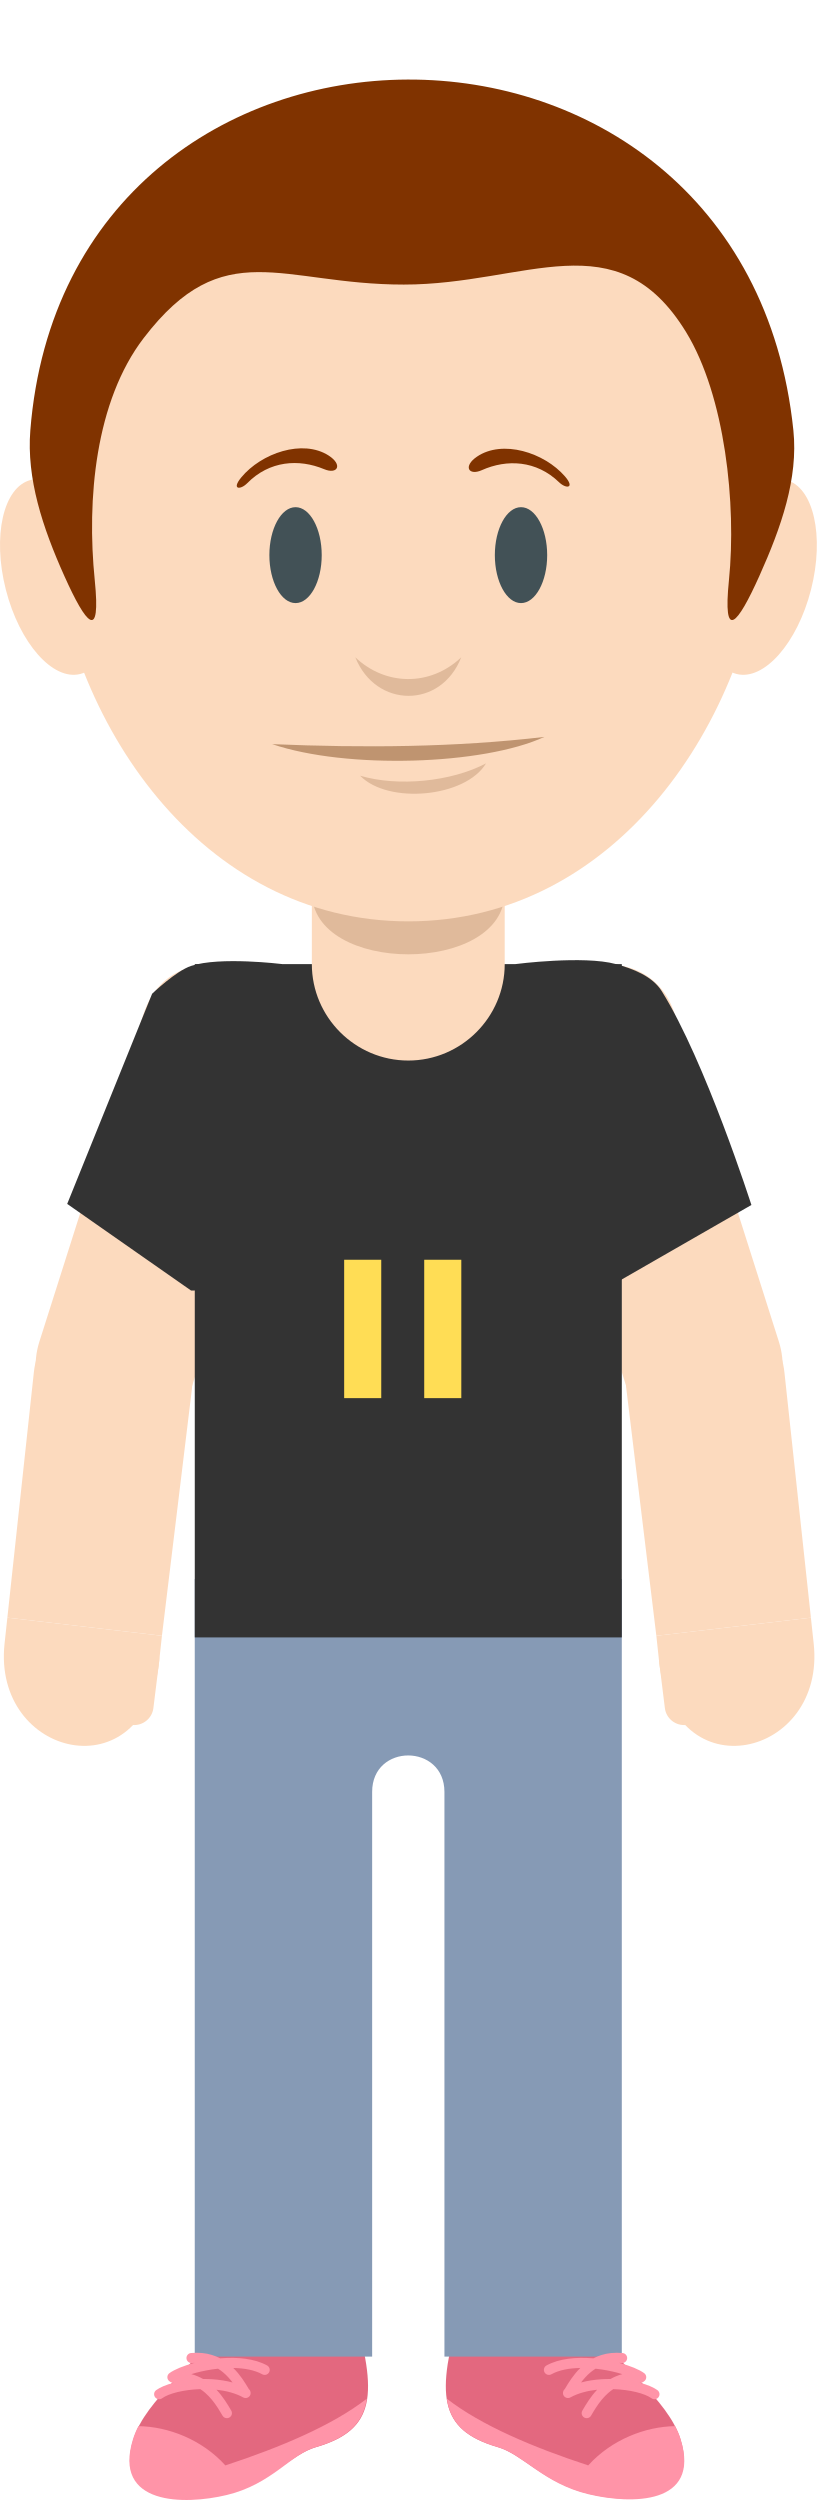
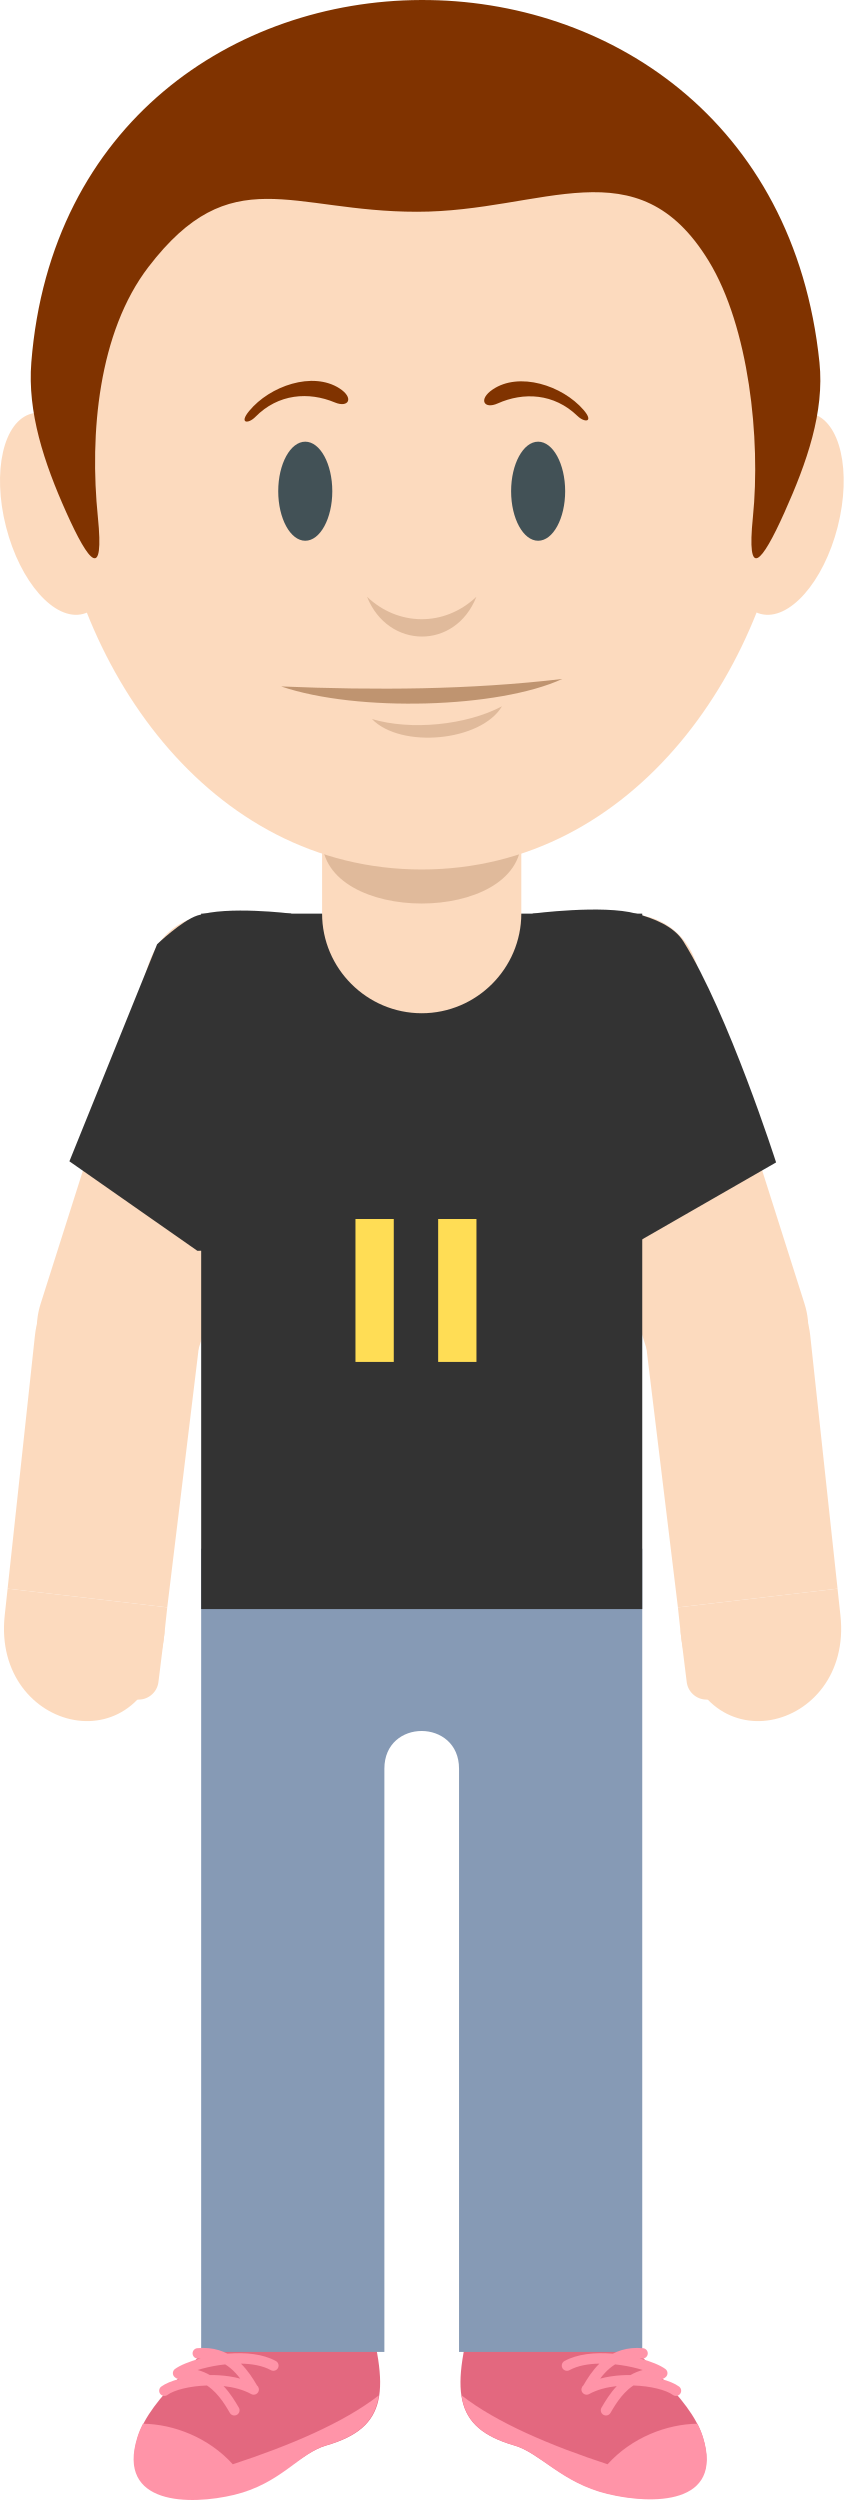
- <svg xmlns="http://www.w3.org/2000/svg" width="31.385mm" height="96.054mm" viewBox="0 0 111.207 340.35" id="svg10614" version="1.1">
+ <svg xmlns="http://www.w3.org/2000/svg" width="13.84mm" height="41.01mm" viewBox="0 0 49.04 145.312" id="svg10614" version="1.1">
  <defs id="defs10616" />
-   <g id="layer1" transform="translate(-538.6823,-239.3303)">
-     <g id="g324" transform="matrix(1.25,0,0,-1.25,594.2667,254.2671)">
-       <path d="M 0,0 C -59.267,0 -44.986,-78.557 0,-78.557 44.987,-78.557 59.266,0 0,0" style="fill:#aa7764;fill-opacity:1;fill-rule:evenodd;stroke:none" id="path326" />
+   <g id="layer1" transform="translate(-538.6823,-434.3674)">
+     <g id="g4606" transform="matrix(0.4409833,0,0,0.4409833,301.1324,324.0507)" style="stroke-width:2.268">
+       <g transform="matrix(1.25,0,0,-1.25,594.2667,254.2671)" id="g324" style="stroke-width:2.268">
+         <path id="path326" style="fill:#aa7764;fill-opacity:1;fill-rule:evenodd;stroke:none;stroke-width:2.268" d="M 0,0 C -59.267,0 -44.986,-78.557 0,-78.557 44.987,-78.557 59.266,0 0,0" />
+       </g>
+       <g transform="matrix(1.25,0,0,-1.25,570.6203,553.7288)" id="g328" style="stroke-width:2.268">
+         <path id="path330" style="fill:#e3687f;fill-opacity:1;fill-rule:evenodd;stroke:none;stroke-width:2.268" d="m 0,0 c -4.135,-6.159 -9.645,-9.702 -11.021,-14.145 -2.222,-7.175 5.778,-7.182 10.484,-5.832 4.409,1.266 6.832,4.226 9.38,4.961 6.572,1.896 6.74,5.785 4.082,15.016 C 10.266,9.231 3.328,5.763 0,0" />
+       </g>
+       <g transform="matrix(1.25,0,0,-1.25,617.5463,553.7288)" id="g332" style="stroke-width:2.268">
+         <path id="path334" style="fill:#e3687f;fill-opacity:1;fill-rule:evenodd;stroke:none;stroke-width:2.268" d="m 0,0 c 4.135,-6.159 9.643,-9.702 11.019,-14.145 2.265,-7.311 -6.168,-7.089 -10.747,-5.735 -4.337,1.283 -6.588,4.135 -9.115,4.864 -6.572,1.896 -6.742,5.785 -4.083,15.016 2.659,9.231 9.598,5.763 12.926,0" />
+       </g>
+       <g transform="matrix(1.25,0,0,-1.25,565.1962,454.2948)" id="g336" style="stroke-width:2.268">
+         <path id="path338" style="fill:#869ab5;fill-opacity:1;fill-rule:evenodd;stroke:none;stroke-width:2.268" d="M 0,0 H 46.511 V -84.693 H 27.193 v 61.504 c 0,5.277 -7.873,5.31 -7.873,0 V -84.693 H 0 Z" />
+       </g>
+       <g transform="matrix(1.25,0,0,-1.25,578.8045,384.0308)" id="g340" style="stroke-width:2.268">
+         <path id="path342" style="fill:#fcdabe;fill-opacity:1;fill-rule:evenodd;stroke:none;stroke-width:2.268" d="m 0,0 -11.314,-35.615 c -1.441,-4.536 -6.333,-7.069 -10.869,-5.627 -4.538,1.44 -7.07,6.331 -5.629,10.868 L -16.498,5.24 C -13.211,15.587 3.117,9.812 0,0" />
+       </g>
+       <g transform="matrix(1.25,0,0,-1.25,558.059,462.6076)" id="g344" style="stroke-width:2.268">
+         <path id="path346" style="fill:#fcdabe;fill-opacity:1;fill-rule:evenodd;stroke:none;stroke-width:2.268" d="M 0,0 V 0 C 1.149,-0.141 1.972,-1.197 1.831,-2.346 L 1.204,-7.413 C 1.063,-8.561 0.007,-9.385 -1.14,-9.243 h -0.002 c -1.147,0.142 -1.971,1.197 -1.828,2.346 l 0.624,5.067 C -2.204,-0.682 -1.149,0.142 0,0" />
+       </g>
+       <g transform="matrix(1.25,0,0,-1.25,560.3471,465.5398)" id="g348" style="stroke-width:2.268">
+         <path id="path350" style="fill:#fcdabe;fill-opacity:1;fill-rule:evenodd;stroke:none;stroke-width:2.268" d="M 0,0 0.304,2.812 -16.53,4.785 -16.834,1.974 C -18.191,-10.448 -1.551,-14.37 0,0" />
+       </g>
+       <g transform="matrix(1.25,0,0,-1.25,560.7273,462.0249)" id="g352" style="stroke-width:2.268">
+         <path id="path354" style="fill:#fcdabe;fill-opacity:1;fill-rule:evenodd;stroke:none;stroke-width:2.268" d="m 0,0 3.262,26.848 c 0.573,4.724 -2.943,9.023 -7.676,9.533 -4.733,0.511 -9.024,-2.944 -9.534,-7.675 L -16.834,1.973 Z" />
+       </g>
+       <g transform="matrix(1.25,0,0,-1.25,609.9595,384.0308)" id="g356" style="stroke-width:2.268">
+         <path id="path358" style="fill:#fcdabe;fill-opacity:1;fill-rule:evenodd;stroke:none;stroke-width:2.268" d="m 0,0 11.312,-35.615 c 1.443,-4.536 6.333,-7.069 10.871,-5.627 4.536,1.44 7.068,6.331 5.627,10.868 L 16.496,5.24 C 13.209,15.587 -3.117,9.812 0,0" />
+       </g>
+       <g transform="matrix(1.25,0,0,-1.25,630.7027,462.6076)" id="g360" style="stroke-width:2.268">
+         <path id="path362" style="fill:#fcdabe;fill-opacity:1;fill-rule:evenodd;stroke:none;stroke-width:2.268" d="m 0,0 v 0 c -1.149,-0.141 -1.972,-1.197 -1.83,-2.346 l 0.626,-5.067 c 0.141,-1.148 1.197,-1.972 2.346,-1.83 1.148,0.142 1.972,1.197 1.83,2.346 L 2.346,-1.83 C 2.205,-0.682 1.149,0.142 0,0" />
+       </g>
+       <g transform="matrix(1.25,0,0,-1.25,628.4146,465.5398)" id="g364" style="stroke-width:2.268">
+         <path id="path366" style="fill:#fcdabe;fill-opacity:1;fill-rule:evenodd;stroke:none;stroke-width:2.268" d="M 0,0 -0.302,2.812 16.53,4.785 16.834,1.973 C 18.191,-10.448 1.553,-14.37 0,0" />
+       </g>
+       <g transform="matrix(1.25,0,0,-1.25,628.0367,462.0249)" id="g368" style="stroke-width:2.268">
+         <path id="path370" style="fill:#fcdabe;fill-opacity:1;fill-rule:evenodd;stroke:none;stroke-width:2.268" d="m 0,0 -3.262,26.848 c -0.574,4.724 2.942,9.023 7.674,9.533 4.735,0.511 9.024,-2.944 9.536,-7.676 L 16.833,1.973 Z" />
+       </g>
+       <path id="path372" style="fill:#333333;fill-opacity:1;fill-rule:evenodd;stroke:none;stroke-width:2.268" d="m 565.199,370.584 h 58.136 v 91.664 h -58.136 z" />
+       <g transform="matrix(1.25,0,0,-1.25,594.2667,327.3739)" id="g374" style="stroke-width:2.268">
+         <path id="path376" style="fill:#fcdabe;fill-opacity:1;fill-rule:evenodd;stroke:none;stroke-width:2.268" d="m 0,0 v 0 c 5.776,0 10.502,-4.727 10.502,-10.504 v -24.064 c 0,-5.777 -4.726,-10.503 -10.502,-10.503 -5.778,0 -10.504,4.726 -10.504,10.503 v 24.064 C -10.504,-4.727 -5.778,0 0,0" />
+       </g>
+       <g transform="matrix(1.25,0,0,-1.25,607.3941,360.7948)" id="g378" style="stroke-width:2.268">
+         <path id="path380" style="fill:#e0ba9b;fill-opacity:1;fill-rule:evenodd;stroke:none;stroke-width:2.268" d="M 0,0 V 0 C 0,-9.021 -21.005,-9.021 -21.005,0 -21.005,9.021 0,9.021 0,0" />
+       </g>
+       <g transform="matrix(1.25,0,0,-1.25,594.2667,257.3917)" id="g382" style="stroke-width:2.268">
+         <path id="path384" style="fill:#fcdabe;fill-opacity:1;fill-rule:evenodd;stroke:none;stroke-width:2.268" d="M 0,0 C -59.183,0 -44.924,-85.899 0,-85.899 44.922,-85.899 59.182,0 0,0" />
+       </g>
+       <g transform="matrix(1.25,0,0,-1.25,542.8693,304.6702)" id="g386" style="stroke-width:2.268">
+         <path id="path388" style="fill:#fcdabe;fill-opacity:1;fill-rule:evenodd;stroke:none;stroke-width:2.268" d="M 0,0 C 2.99,0.763 6.621,-3.349 8.111,-9.185 9.6,-15.02 8.387,-20.369 5.397,-21.132 c -2.988,-0.764 -6.621,3.348 -8.11,9.183 C -4.203,-6.113 -2.988,-0.763 0,0" />
+       </g>
+       <g transform="matrix(1.25,0,0,-1.25,645.7022,304.6702)" id="g390" style="stroke-width:2.268">
+         <path id="path392" style="fill:#fcdabe;fill-opacity:1;fill-rule:evenodd;stroke:none;stroke-width:2.268" d="m 0,0 c -2.99,0.763 -6.621,-3.349 -8.111,-9.185 -1.489,-5.835 -0.276,-11.184 2.714,-11.947 2.988,-0.764 6.621,3.348 8.11,9.183 C 4.203,-6.113 2.988,-0.763 0,0" />
+       </g>
+       <g transform="matrix(1.25,0,0,-1.25,609.6128,321.4353)" id="g394" style="stroke-width:2.268">
+         <path id="path396" style="fill:#425156;fill-opacity:1;fill-rule:evenodd;stroke:none;stroke-width:2.268" d="M 0,0 C 1.571,0 2.85,2.347 2.85,5.223 2.85,8.1 1.571,10.447 0,10.447 -1.569,10.447 -2.85,8.1 -2.85,5.223 -2.85,2.347 -1.569,0 0,0" />
+       </g>
+       <g transform="matrix(1.25,0,0,-1.25,578.9186,321.4353)" id="g398" style="stroke-width:2.268">
+         <path id="path400" style="fill:#425156;fill-opacity:1;fill-rule:evenodd;stroke:none;stroke-width:2.268" d="M 0,0 C 1.569,0 2.85,2.347 2.85,5.223 2.85,8.1 1.569,10.447 0,10.447 -1.569,10.447 -2.851,8.1 -2.851,5.223 -2.851,2.347 -1.569,0 0,0" />
+       </g>
+       <g transform="matrix(1.25,0,0,-1.25,601.4735,328.82)" id="g402" style="stroke-width:2.268">
+         <path id="path404" style="fill:#e0ba9b;fill-opacity:1;fill-rule:evenodd;stroke:none;stroke-width:2.268" d="M 0,0 C -2.213,-5.642 -9.319,-5.543 -11.531,0 -8.292,-3.082 -3.416,-3.225 0,0" />
+       </g>
+       <path id="path4266" d="m 564.694,370.831 c -2.062,0.684 -5.303,3.788 -5.303,3.788 l -11.561,28.611 16.864,11.795 57.326,-0.758 18.958,-10.89 c 0,0 -6.271,-19.581 -12.201,-29.103 -1.28,-2.055 -3.917,-3.058 -6.252,-3.696 -4.385,-1.199 -13.637,0 -13.637,0 0,0 -0.084,40.102 -14.425,40.557 -14.703,0.466 -17.394,-40.557 -17.394,-40.557 0,0 -8.459,-1.047 -12.374,0.253 z" style="fill:#333333;fill-opacity:1;fill-rule:evenodd;stroke:none;stroke-width:2.268px;stroke-linecap:butt;stroke-linejoin:miter;stroke-opacity:1" />
+       <path id="path412" style="fill:#ffdd55;fill-opacity:1;fill-rule:evenodd;stroke:none;stroke-width:2.268" d="m 596.435,410.834 v 18.838 h 5.049 v -18.838 z" />
+       <g transform="matrix(1.238432,0.1696657,0.1696656,-1.238432,612.7937,339.6525)" id="g416" style="stroke-width:2.268">
+         <path id="path418" style="fill:#bf9470;fill-opacity:1;fill-rule:evenodd;stroke:none;stroke-width:2.268" d="M 0,0 C -6.197,-3.956 -20.866,-6.429 -29.263,-4.805 -19.289,-3.86 -9.471,-2.451 0,0" />
+       </g>
+       <g transform="matrix(1.25,0,0,-1.25,604.8486,343.2546)" id="g420" style="stroke-width:2.268">
+         <path id="path422" style="fill:#e0ba9b;fill-opacity:1;fill-rule:evenodd;stroke:none;stroke-width:2.268" d="M 0,0 C -2.213,-3.72 -10.666,-4.495 -13.712,-1.345 -9.602,-2.566 -3.792,-2.003 0,0" />
+       </g>
+       <g style="fill:#803300;fill-opacity:1;stroke-width:2.268" transform="matrix(1.32049,0,0,-1.347085,551.5813,318.3116)" id="g424">
+         <path id="path426" style="fill:#803300;fill-opacity:1;fill-rule:evenodd;stroke:none;stroke-width:2.268" d="m 0,0 c 0.65,-6.285 -0.879,-4.506 -3.135,0.422 -2.256,4.928 -3.903,9.845 -3.507,14.711 3.806,46.989 73.672,47.566 78.67,0 C 72.537,10.277 70.777,5.35 68.52,0.422 66.264,-4.506 64.736,-6.284 65.385,0 c 0.788,7.629 -0.388,18.609 -4.423,25.072 -7.143,11.436 -16.464,4.799 -29.1,4.799 -12.637,0 -18.56,5.157 -26.811,-5.398 C 0.05,18.075 -0.841,8.146 0,0" />
+       </g>
+       <g style="fill:#803300;fill-opacity:1;stroke-width:2.268" transform="matrix(1.186606,0.3930226,0.3930226,-1.186606,603.6163,301.5002)" id="g432">
+         <path id="path434" style="fill:#803300;fill-opacity:1;fill-rule:evenodd;stroke:none;stroke-width:2.268" d="M 0,0 C 2.042,2.667 6.814,2.735 9.772,0.973 11.253,0.09 10.332,-0.3 9.369,0.164 6.261,1.663 3.165,0.779 0.966,-1.228 -0.2,-2.293 -1.133,-1.482 0,0" />
+       </g>
+       <g style="fill:#803300;fill-opacity:1;stroke-width:2.268" transform="matrix(1.17656,-0.4221442,-0.4221442,-1.17656,583.4306,301.3518)" id="g436">
+         <path id="path438" style="fill:#803300;fill-opacity:1;fill-rule:evenodd;stroke:none;stroke-width:2.268" d="M 0,0 C -2.042,2.667 -6.814,2.735 -9.772,0.973 -11.253,0.09 -10.332,-0.3 -9.369,0.164 -6.261,1.663 -3.165,0.779 -0.966,-1.228 0.2,-2.293 1.133,-1.482 0,0" />
+       </g>
+       <g transform="matrix(1.25,0,0,-1.25,557.5243,569.6251)" id="g440" style="stroke-width:2.268">
+         <path id="path442" style="fill:#ff94a8;fill-opacity:1;fill-rule:evenodd;stroke:none;stroke-width:2.268" d="m 0,0 c -0.242,-0.468 -0.442,-0.943 -0.592,-1.428 -2.23,-7.199 5.57,-7.191 10.23,-6.069 4.879,1.173 6.955,4.426 9.633,5.198 3.526,1.017 5.208,2.608 5.599,5.287 C 21.131,0.08 15.473,-2.305 9.473,-4.277 6.921,-1.451 3.232,-0.045 0,0" />
+       </g>
+       <g transform="matrix(1.25,0,0,-1.25,560.752,565.8317)" id="g444" style="stroke-width:2.268">
+         <path id="path446" style="fill:#ff94a8;fill-opacity:1;fill-rule:nonzero;stroke:none;stroke-width:2.268" d="m 0,0 c -0.243,-0.179 -0.587,-0.126 -0.766,0.118 -0.179,0.244 -0.125,0.588 0.118,0.767 0.43,0.314 1.099,0.594 1.908,0.805 L 1.247,1.689 C 1.088,1.675 0.938,1.73 0.828,1.831 0.773,1.866 0.721,1.913 0.678,1.97 0.499,2.214 0.553,2.558 0.796,2.737 1.331,3.128 2.319,3.539 3.511,3.856 3.425,3.853 3.337,3.846 3.248,3.838 2.947,3.811 2.68,4.033 2.654,4.334 2.627,4.635 2.849,4.902 3.149,4.929 4.01,5.008 4.763,4.921 5.425,4.719 V 3.137 C 4.611,3.014 3.84,2.834 3.181,2.629 3.65,2.504 4.078,2.322 4.468,2.098 4.785,2.101 5.107,2.094 5.425,2.074 V -0.165 C 5.198,0.111 4.946,0.377 4.667,0.616 4.509,0.752 4.341,0.88 4.164,0.997 2.357,0.939 0.721,0.528 0,0 M 5.425,4.719 C 5.749,4.621 6.05,4.495 6.333,4.348 L 6.415,4.355 C 8.215,4.499 10.074,4.326 11.436,3.574 11.701,3.428 11.797,3.095 11.652,2.829 11.506,2.564 11.173,2.467 10.908,2.613 10.053,3.083 8.931,3.283 7.75,3.301 8.496,2.568 9.029,1.714 9.448,0.997 9.646,0.831 9.705,0.544 9.578,0.31 9.432,0.045 9.099,-0.053 8.832,0.093 7.998,0.554 6.977,0.818 5.919,0.933 6.624,0.184 7.132,-0.658 7.531,-1.344 7.684,-1.606 7.594,-1.941 7.331,-2.093 7.07,-2.246 6.733,-2.156 6.581,-1.894 6.277,-1.369 5.903,-0.743 5.425,-0.165 V 2.074 C 6.189,2.027 6.953,1.914 7.673,1.72 7.379,2.11 7.045,2.489 6.653,2.816 6.479,2.962 6.291,3.099 6.091,3.222 5.867,3.198 5.645,3.169 5.425,3.137 Z" />
+       </g>
+       <g transform="matrix(1.25,0,0,-1.25,630.6043,569.6251)" id="g448" style="stroke-width:2.268">
+         <path id="path450" style="fill:#ff94a8;fill-opacity:1;fill-rule:evenodd;stroke:none;stroke-width:2.268" d="m 0,0 c 0.241,-0.468 0.442,-0.943 0.592,-1.428 2.23,-7.199 -5.397,-7.105 -10.058,-5.984 -4.879,1.174 -7.127,4.341 -9.804,5.113 -3.525,1.017 -5.209,2.608 -5.6,5.287 3.739,-2.908 9.397,-5.293 15.397,-7.265 C -6.921,-1.451 -3.232,-0.045 0,0" />
+       </g>
+       <g transform="matrix(1.25,0,0,-1.25,620.5928,559.9323)" id="g452" style="stroke-width:2.268">
+         <path id="path454" style="fill:#ff94a8;fill-opacity:1;fill-rule:nonzero;stroke:none;stroke-width:2.268" d="m 0,0 c -0.322,-0.098 -0.623,-0.225 -0.905,-0.371 l -0.083,0.007 c -1.8,0.143 -3.657,-0.03 -5.021,-0.781 -0.265,-0.146 -0.361,-0.48 -0.216,-0.745 0.147,-0.265 0.479,-0.363 0.746,-0.217 0.854,0.471 1.975,0.67 3.156,0.689 -0.746,-0.734 -1.279,-1.587 -1.698,-2.305 -0.198,-0.165 -0.257,-0.452 -0.129,-0.687 0.145,-0.265 0.48,-0.362 0.745,-0.216 0.834,0.46 1.855,0.724 2.913,0.84 -0.705,-0.749 -1.213,-1.592 -1.612,-2.277 -0.151,-0.262 -0.063,-0.598 0.2,-0.75 0.261,-0.152 0.598,-0.063 0.75,0.199 0.304,0.526 0.678,1.15 1.154,1.729 v 2.239 c -0.762,-0.046 -1.526,-0.16 -2.244,-0.353 0.292,0.389 0.628,0.769 1.018,1.096 0.176,0.146 0.362,0.283 0.562,0.405 C -0.44,-1.522 -0.218,-1.551 0,-1.583 Z m 5.427,-4.719 c 0.244,-0.179 0.587,-0.127 0.766,0.118 0.179,0.244 0.125,0.587 -0.118,0.766 -0.429,0.314 -1.099,0.594 -1.908,0.806 L 4.18,-3.03 c 0.159,-0.015 0.31,0.041 0.419,0.141 0.057,0.036 0.107,0.082 0.15,0.14 0.179,0.244 0.125,0.587 -0.118,0.766 -0.533,0.391 -1.523,0.803 -2.715,1.12 0.086,-0.004 0.174,-0.01 0.263,-0.018 0.301,-0.027 0.568,0.195 0.596,0.495 C 2.802,-0.084 2.58,0.182 2.278,0.209 1.417,0.289 0.664,0.201 0,0 V -1.583 C 0.816,-1.705 1.587,-1.885 2.247,-2.091 1.777,-2.215 1.349,-2.398 0.959,-2.621 0.642,-2.619 0.32,-2.626 0,-2.646 v -2.239 c 0.229,0.276 0.481,0.542 0.76,0.782 0.158,0.135 0.326,0.263 0.503,0.38 1.808,-0.057 3.443,-0.469 4.164,-0.996" />
+       </g>
+       <path id="path412-3" style="fill:#ffdd55;fill-opacity:1;fill-rule:evenodd;stroke:none;stroke-width:2.268" d="m 585.536,410.834 v 18.838 h 5.049 v -18.838 z" />
    </g>
-     <g id="g328" transform="matrix(1.25,0,0,-1.25,570.6203,553.7288)">
-       <path d="m 0,0 c -4.135,-6.159 -9.645,-9.702 -11.021,-14.145 -2.222,-7.175 5.778,-7.182 10.484,-5.832 4.409,1.266 6.832,4.226 9.38,4.961 6.572,1.896 6.74,5.785 4.082,15.016 C 10.266,9.231 3.328,5.763 0,0" style="fill:#e3687f;fill-opacity:1;fill-rule:evenodd;stroke:none" id="path330" />
-     </g>
-     <g id="g332" transform="matrix(1.25,0,0,-1.25,617.5463,553.7288)">
-       <path d="m 0,0 c 4.135,-6.159 9.643,-9.702 11.019,-14.145 2.265,-7.311 -6.168,-7.089 -10.747,-5.735 -4.337,1.283 -6.588,4.135 -9.115,4.864 -6.572,1.896 -6.742,5.785 -4.083,15.016 2.659,9.231 9.598,5.763 12.926,0" style="fill:#e3687f;fill-opacity:1;fill-rule:evenodd;stroke:none" id="path334" />
-     </g>
-     <g id="g336" transform="matrix(1.25,0,0,-1.25,565.1962,454.2948)">
-       <path d="m 0,0 46.511,0 0,-84.693 -19.318,0 0,61.504 c 0,5.277 -7.873,5.31 -7.873,0 l 0,-61.504 -19.32,0 L 0,0 Z" style="fill:#869ab5;fill-opacity:1;fill-rule:evenodd;stroke:none" id="path338" />
-     </g>
-     <g id="g340" transform="matrix(1.25,0,0,-1.25,578.8045,384.0308)">
-       <path d="m 0,0 -11.314,-35.615 c -1.441,-4.536 -6.333,-7.069 -10.869,-5.627 -4.538,1.44 -7.07,6.331 -5.629,10.868 L -16.498,5.24 C -13.211,15.587 3.117,9.812 0,0" style="fill:#fcdabe;fill-opacity:1;fill-rule:evenodd;stroke:none" id="path342" />
-     </g>
-     <g id="g344" transform="matrix(1.25,0,0,-1.25,558.059,462.6076)">
-       <path d="M 0,0 0,0 C 1.149,-0.141 1.972,-1.197 1.831,-2.346 L 1.204,-7.413 C 1.063,-8.561 0.007,-9.385 -1.14,-9.243 l -0.002,0 c -1.147,0.142 -1.971,1.197 -1.828,2.346 l 0.624,5.067 C -2.204,-0.682 -1.149,0.142 0,0" style="fill:#fcdabe;fill-opacity:1;fill-rule:evenodd;stroke:none" id="path346" />
-     </g>
-     <g id="g348" transform="matrix(1.25,0,0,-1.25,560.3471,465.5398)">
-       <path d="M 0,0 0.304,2.812 -16.53,4.785 -16.834,1.974 C -18.191,-10.448 -1.551,-14.37 0,0" style="fill:#fcdabe;fill-opacity:1;fill-rule:evenodd;stroke:none" id="path350" />
-     </g>
-     <g id="g352" transform="matrix(1.25,0,0,-1.25,560.7273,462.0249)">
-       <path d="m 0,0 3.262,26.848 c 0.573,4.724 -2.943,9.023 -7.676,9.533 -4.733,0.511 -9.024,-2.944 -9.534,-7.675 L -16.834,1.973 0,0 Z" style="fill:#fcdabe;fill-opacity:1;fill-rule:evenodd;stroke:none" id="path354" />
-     </g>
-     <g id="g356" transform="matrix(1.25,0,0,-1.25,609.9595,384.0308)">
-       <path d="m 0,0 11.312,-35.615 c 1.443,-4.536 6.333,-7.069 10.871,-5.627 4.536,1.44 7.068,6.331 5.627,10.868 L 16.496,5.24 C 13.209,15.587 -3.117,9.812 0,0" style="fill:#fcdabe;fill-opacity:1;fill-rule:evenodd;stroke:none" id="path358" />
-     </g>
-     <g id="g360" transform="matrix(1.25,0,0,-1.25,630.7027,462.6076)">
-       <path d="m 0,0 0,0 c -1.149,-0.141 -1.972,-1.197 -1.83,-2.346 l 0.626,-5.067 c 0.141,-1.148 1.197,-1.972 2.346,-1.83 1.148,0.142 1.972,1.197 1.83,2.346 L 2.346,-1.83 C 2.205,-0.682 1.149,0.142 0,0" style="fill:#fcdabe;fill-opacity:1;fill-rule:evenodd;stroke:none" id="path362" />
-     </g>
-     <g id="g364" transform="matrix(1.25,0,0,-1.25,628.4146,465.5398)">
-       <path d="M 0,0 -0.302,2.812 16.53,4.785 16.834,1.973 C 18.191,-10.448 1.553,-14.37 0,0" style="fill:#fcdabe;fill-opacity:1;fill-rule:evenodd;stroke:none" id="path366" />
-     </g>
-     <g id="g368" transform="matrix(1.25,0,0,-1.25,628.0367,462.0249)">
-       <path d="m 0,0 -3.262,26.848 c -0.574,4.724 2.942,9.023 7.674,9.533 4.735,0.511 9.024,-2.944 9.536,-7.676 L 16.833,1.973 0,0 Z" style="fill:#fcdabe;fill-opacity:1;fill-rule:evenodd;stroke:none" id="path370" />
-     </g>
-     <path d="m 565.199,370.584 58.136,0 0,91.664 -58.136,0 0,-91.664 z" style="fill:#333333;fill-opacity:1;fill-rule:evenodd;stroke:none" id="path372" />
-     <g id="g374" transform="matrix(1.25,0,0,-1.25,594.2667,327.3739)">
-       <path d="m 0,0 0,0 c 5.776,0 10.502,-4.727 10.502,-10.504 l 0,-24.064 c 0,-5.777 -4.726,-10.503 -10.502,-10.503 -5.778,0 -10.504,4.726 -10.504,10.503 l 0,24.064 C -10.504,-4.727 -5.778,0 0,0" style="fill:#fcdabe;fill-opacity:1;fill-rule:evenodd;stroke:none" id="path376" />
-     </g>
-     <g id="g378" transform="matrix(1.25,0,0,-1.25,607.3941,360.7948)">
-       <path d="M 0,0 0,0 C 0,-9.021 -21.005,-9.021 -21.005,0 -21.005,9.021 0,9.021 0,0" style="fill:#e0ba9b;fill-opacity:1;fill-rule:evenodd;stroke:none" id="path380" />
-     </g>
-     <g id="g382" transform="matrix(1.25,0,0,-1.25,594.2667,257.3917)">
-       <path d="M 0,0 C -59.183,0 -44.924,-85.899 0,-85.899 44.922,-85.899 59.182,0 0,0" style="fill:#fcdabe;fill-opacity:1;fill-rule:evenodd;stroke:none" id="path384" />
-     </g>
-     <g id="g386" transform="matrix(1.25,0,0,-1.25,542.8693,304.6702)">
-       <path d="M 0,0 C 2.99,0.763 6.621,-3.349 8.111,-9.185 9.6,-15.02 8.387,-20.369 5.397,-21.132 c -2.988,-0.764 -6.621,3.348 -8.11,9.183 C -4.203,-6.113 -2.988,-0.763 0,0" style="fill:#fcdabe;fill-opacity:1;fill-rule:evenodd;stroke:none" id="path388" />
-     </g>
-     <g id="g390" transform="matrix(1.25,0,0,-1.25,645.7022,304.6702)">
-       <path d="m 0,0 c -2.99,0.763 -6.621,-3.349 -8.111,-9.185 -1.489,-5.835 -0.276,-11.184 2.714,-11.947 2.988,-0.764 6.621,3.348 8.11,9.183 C 4.203,-6.113 2.988,-0.763 0,0" style="fill:#fcdabe;fill-opacity:1;fill-rule:evenodd;stroke:none" id="path392" />
-     </g>
-     <g id="g394" transform="matrix(1.25,0,0,-1.25,609.6128,321.4353)">
-       <path d="M 0,0 C 1.571,0 2.85,2.347 2.85,5.223 2.85,8.1 1.571,10.447 0,10.447 -1.569,10.447 -2.85,8.1 -2.85,5.223 -2.85,2.347 -1.569,0 0,0" style="fill:#425156;fill-opacity:1;fill-rule:evenodd;stroke:none" id="path396" />
-     </g>
-     <g id="g398" transform="matrix(1.25,0,0,-1.25,578.9186,321.4353)">
-       <path d="M 0,0 C 1.569,0 2.85,2.347 2.85,5.223 2.85,8.1 1.569,10.447 0,10.447 -1.569,10.447 -2.851,8.1 -2.851,5.223 -2.851,2.347 -1.569,0 0,0" style="fill:#425156;fill-opacity:1;fill-rule:evenodd;stroke:none" id="path400" />
-     </g>
-     <g id="g402" transform="matrix(1.25,0,0,-1.25,601.4735,328.82)">
-       <path d="M 0,0 C -2.213,-5.642 -9.319,-5.543 -11.531,0 -8.292,-3.082 -3.416,-3.225 0,0" style="fill:#e0ba9b;fill-opacity:1;fill-rule:evenodd;stroke:none" id="path404" />
-     </g>
-     <path style="fill:#333333;fill-opacity:1;fill-rule:evenodd;stroke:none;stroke-width:1px;stroke-linecap:butt;stroke-linejoin:miter;stroke-opacity:1" d="m 564.694,370.831 c -2.062,0.684 -5.303,3.788 -5.303,3.788 l -11.561,28.611 16.864,11.795 57.326,-0.758 18.958,-10.89 c 0,0 -6.271,-19.581 -12.201,-29.103 -1.28,-2.055 -3.917,-3.058 -6.252,-3.696 -4.385,-1.199 -13.637,0 -13.637,0 0,0 -0.084,40.102 -14.425,40.557 -14.703,0.466 -17.394,-40.557 -17.394,-40.557 0,0 -8.459,-1.047 -12.374,0.253 z" id="path4266" />
-     <path d="m 596.435,410.834 0,18.838 5.049,0 0,-18.838 -5.049,0 z" style="fill:#ffdd55;fill-opacity:1;fill-rule:evenodd;stroke:none" id="path412" />
-     <g id="g416" transform="matrix(1.238432,0.1696657,0.1696656,-1.238432,612.7937,339.6525)">
-       <path d="M 0,0 C -6.197,-3.956 -20.866,-6.429 -29.263,-4.805 -19.289,-3.86 -9.471,-2.451 0,0" style="fill:#bf9470;fill-opacity:1;fill-rule:evenodd;stroke:none" id="path418" />
-     </g>
-     <g id="g420" transform="matrix(1.25,0,0,-1.25,604.8486,343.2546)">
-       <path d="M 0,0 C -2.213,-3.72 -10.666,-4.495 -13.712,-1.345 -9.602,-2.566 -3.792,-2.003 0,0" style="fill:#e0ba9b;fill-opacity:1;fill-rule:evenodd;stroke:none" id="path422" />
-     </g>
-     <g id="g424" transform="matrix(1.32049,0,0,-1.347085,551.5813,318.3116)" style="fill:#803300;fill-opacity:1">
-       <path d="m 0,0 c 0.65,-6.285 -0.879,-4.506 -3.135,0.422 -2.256,4.928 -3.903,9.845 -3.507,14.711 3.806,46.989 73.672,47.566 78.67,0 C 72.537,10.277 70.777,5.35 68.52,0.422 66.264,-4.506 64.736,-6.284 65.385,0 c 0.788,7.629 -0.388,18.609 -4.423,25.072 -7.143,11.436 -16.464,4.799 -29.1,4.799 -12.637,0 -18.56,5.157 -26.811,-5.398 C 0.05,18.075 -0.841,8.146 0,0" style="fill:#803300;fill-opacity:1;fill-rule:evenodd;stroke:none" id="path426" />
-     </g>
-     <g id="g432" transform="matrix(1.186606,0.3930226,0.3930226,-1.186606,603.6163,301.5002)" style="fill:#803300;fill-opacity:1">
-       <path d="M 0,0 C 2.042,2.667 6.814,2.735 9.772,0.973 11.253,0.09 10.332,-0.3 9.369,0.164 6.261,1.663 3.165,0.779 0.966,-1.228 -0.2,-2.293 -1.133,-1.482 0,0" style="fill:#803300;fill-opacity:1;fill-rule:evenodd;stroke:none" id="path434" />
-     </g>
-     <g id="g436" transform="matrix(1.17656,-0.4221442,-0.4221442,-1.17656,583.4306,301.3518)" style="fill:#803300;fill-opacity:1">
-       <path d="M 0,0 C -2.042,2.667 -6.814,2.735 -9.772,0.973 -11.253,0.09 -10.332,-0.3 -9.369,0.164 -6.261,1.663 -3.165,0.779 -0.966,-1.228 0.2,-2.293 1.133,-1.482 0,0" style="fill:#803300;fill-opacity:1;fill-rule:evenodd;stroke:none" id="path438" />
-     </g>
-     <g id="g440" transform="matrix(1.25,0,0,-1.25,557.5243,569.6251)">
-       <path d="m 0,0 c -0.242,-0.468 -0.442,-0.943 -0.592,-1.428 -2.23,-7.199 5.57,-7.191 10.23,-6.069 4.879,1.173 6.955,4.426 9.633,5.198 3.526,1.017 5.208,2.608 5.599,5.287 C 21.131,0.08 15.473,-2.305 9.473,-4.277 6.921,-1.451 3.232,-0.045 0,0" style="fill:#ff94a8;fill-opacity:1;fill-rule:evenodd;stroke:none" id="path442" />
-     </g>
-     <g id="g444" transform="matrix(1.25,0,0,-1.25,560.752,565.8317)">
-       <path d="m 0,0 c -0.243,-0.179 -0.587,-0.126 -0.766,0.118 -0.179,0.244 -0.125,0.588 0.118,0.767 0.43,0.314 1.099,0.594 1.908,0.805 L 1.247,1.689 C 1.088,1.675 0.938,1.73 0.828,1.831 0.773,1.866 0.721,1.913 0.678,1.97 0.499,2.214 0.553,2.558 0.796,2.737 1.331,3.128 2.319,3.539 3.511,3.856 3.425,3.853 3.337,3.846 3.248,3.838 2.947,3.811 2.68,4.033 2.654,4.334 2.627,4.635 2.849,4.902 3.149,4.929 4.01,5.008 4.763,4.921 5.425,4.719 l 0,-1.582 C 4.611,3.014 3.84,2.834 3.181,2.629 3.65,2.504 4.078,2.322 4.468,2.098 4.785,2.101 5.107,2.094 5.425,2.074 l 0,-2.239 C 5.198,0.111 4.946,0.377 4.667,0.616 4.509,0.752 4.341,0.88 4.164,0.997 2.357,0.939 0.721,0.528 0,0 M 5.425,4.719 C 5.749,4.621 6.05,4.495 6.333,4.348 L 6.415,4.355 C 8.215,4.499 10.074,4.326 11.436,3.574 11.701,3.428 11.797,3.095 11.652,2.829 11.506,2.564 11.173,2.467 10.908,2.613 10.053,3.083 8.931,3.283 7.75,3.301 8.496,2.568 9.029,1.714 9.448,0.997 9.646,0.831 9.705,0.544 9.578,0.31 9.432,0.045 9.099,-0.053 8.832,0.093 7.998,0.554 6.977,0.818 5.919,0.933 6.624,0.184 7.132,-0.658 7.531,-1.344 7.684,-1.606 7.594,-1.941 7.331,-2.093 7.07,-2.246 6.733,-2.156 6.581,-1.894 6.277,-1.369 5.903,-0.743 5.425,-0.165 l 0,2.239 C 6.189,2.027 6.953,1.914 7.673,1.72 7.379,2.11 7.045,2.489 6.653,2.816 6.479,2.962 6.291,3.099 6.091,3.222 5.867,3.198 5.645,3.169 5.425,3.137 l 0,1.582 z" style="fill:#ff94a8;fill-opacity:1;fill-rule:nonzero;stroke:none" id="path446" />
-     </g>
-     <g id="g448" transform="matrix(1.25,0,0,-1.25,630.6043,569.6251)">
-       <path d="m 0,0 c 0.241,-0.468 0.442,-0.943 0.592,-1.428 2.23,-7.199 -5.397,-7.105 -10.058,-5.984 -4.879,1.174 -7.127,4.341 -9.804,5.113 -3.525,1.017 -5.209,2.608 -5.6,5.287 3.739,-2.908 9.397,-5.293 15.397,-7.265 C -6.921,-1.451 -3.232,-0.045 0,0" style="fill:#ff94a8;fill-opacity:1;fill-rule:evenodd;stroke:none" id="path450" />
-     </g>
-     <g id="g452" transform="matrix(1.25,0,0,-1.25,620.5928,559.9323)">
-       <path d="m 0,0 c -0.322,-0.098 -0.623,-0.225 -0.905,-0.371 l -0.083,0.007 c -1.8,0.143 -3.657,-0.03 -5.021,-0.781 -0.265,-0.146 -0.361,-0.48 -0.216,-0.745 0.147,-0.265 0.479,-0.363 0.746,-0.217 0.854,0.471 1.975,0.67 3.156,0.689 -0.746,-0.734 -1.279,-1.587 -1.698,-2.305 -0.198,-0.165 -0.257,-0.452 -0.129,-0.687 0.145,-0.265 0.48,-0.362 0.745,-0.216 0.834,0.46 1.855,0.724 2.913,0.84 -0.705,-0.749 -1.213,-1.592 -1.612,-2.277 -0.151,-0.262 -0.063,-0.598 0.2,-0.75 0.261,-0.152 0.598,-0.063 0.75,0.199 0.304,0.526 0.678,1.15 1.154,1.729 l 0,2.239 c -0.762,-0.046 -1.526,-0.16 -2.244,-0.353 0.292,0.389 0.628,0.769 1.018,1.096 0.176,0.146 0.362,0.283 0.562,0.405 C -0.44,-1.522 -0.218,-1.551 0,-1.583 L 0,0 Z m 5.427,-4.719 c 0.244,-0.179 0.587,-0.127 0.766,0.118 0.179,0.244 0.125,0.587 -0.118,0.766 -0.429,0.314 -1.099,0.594 -1.908,0.806 L 4.18,-3.03 c 0.159,-0.015 0.31,0.041 0.419,0.141 0.057,0.036 0.107,0.082 0.15,0.14 0.179,0.244 0.125,0.587 -0.118,0.766 -0.533,0.391 -1.523,0.803 -2.715,1.12 0.086,-0.004 0.174,-0.01 0.263,-0.018 0.301,-0.027 0.568,0.195 0.596,0.495 C 2.802,-0.084 2.58,0.182 2.278,0.209 1.417,0.289 0.664,0.201 0,0 L 0,-1.583 C 0.816,-1.705 1.587,-1.885 2.247,-2.091 1.777,-2.215 1.349,-2.398 0.959,-2.621 0.642,-2.619 0.32,-2.626 0,-2.646 l 0,-2.239 c 0.229,0.276 0.481,0.542 0.76,0.782 0.158,0.135 0.326,0.263 0.503,0.38 1.808,-0.057 3.443,-0.469 4.164,-0.996" style="fill:#ff94a8;fill-opacity:1;fill-rule:nonzero;stroke:none" id="path454" />
-     </g>
-     <path d="m 585.536,410.834 0,18.838 5.049,0 0,-18.838 -5.049,0 z" style="fill:#ffdd55;fill-opacity:1;fill-rule:evenodd;stroke:none" id="path412-3" />
  </g>
</svg>
